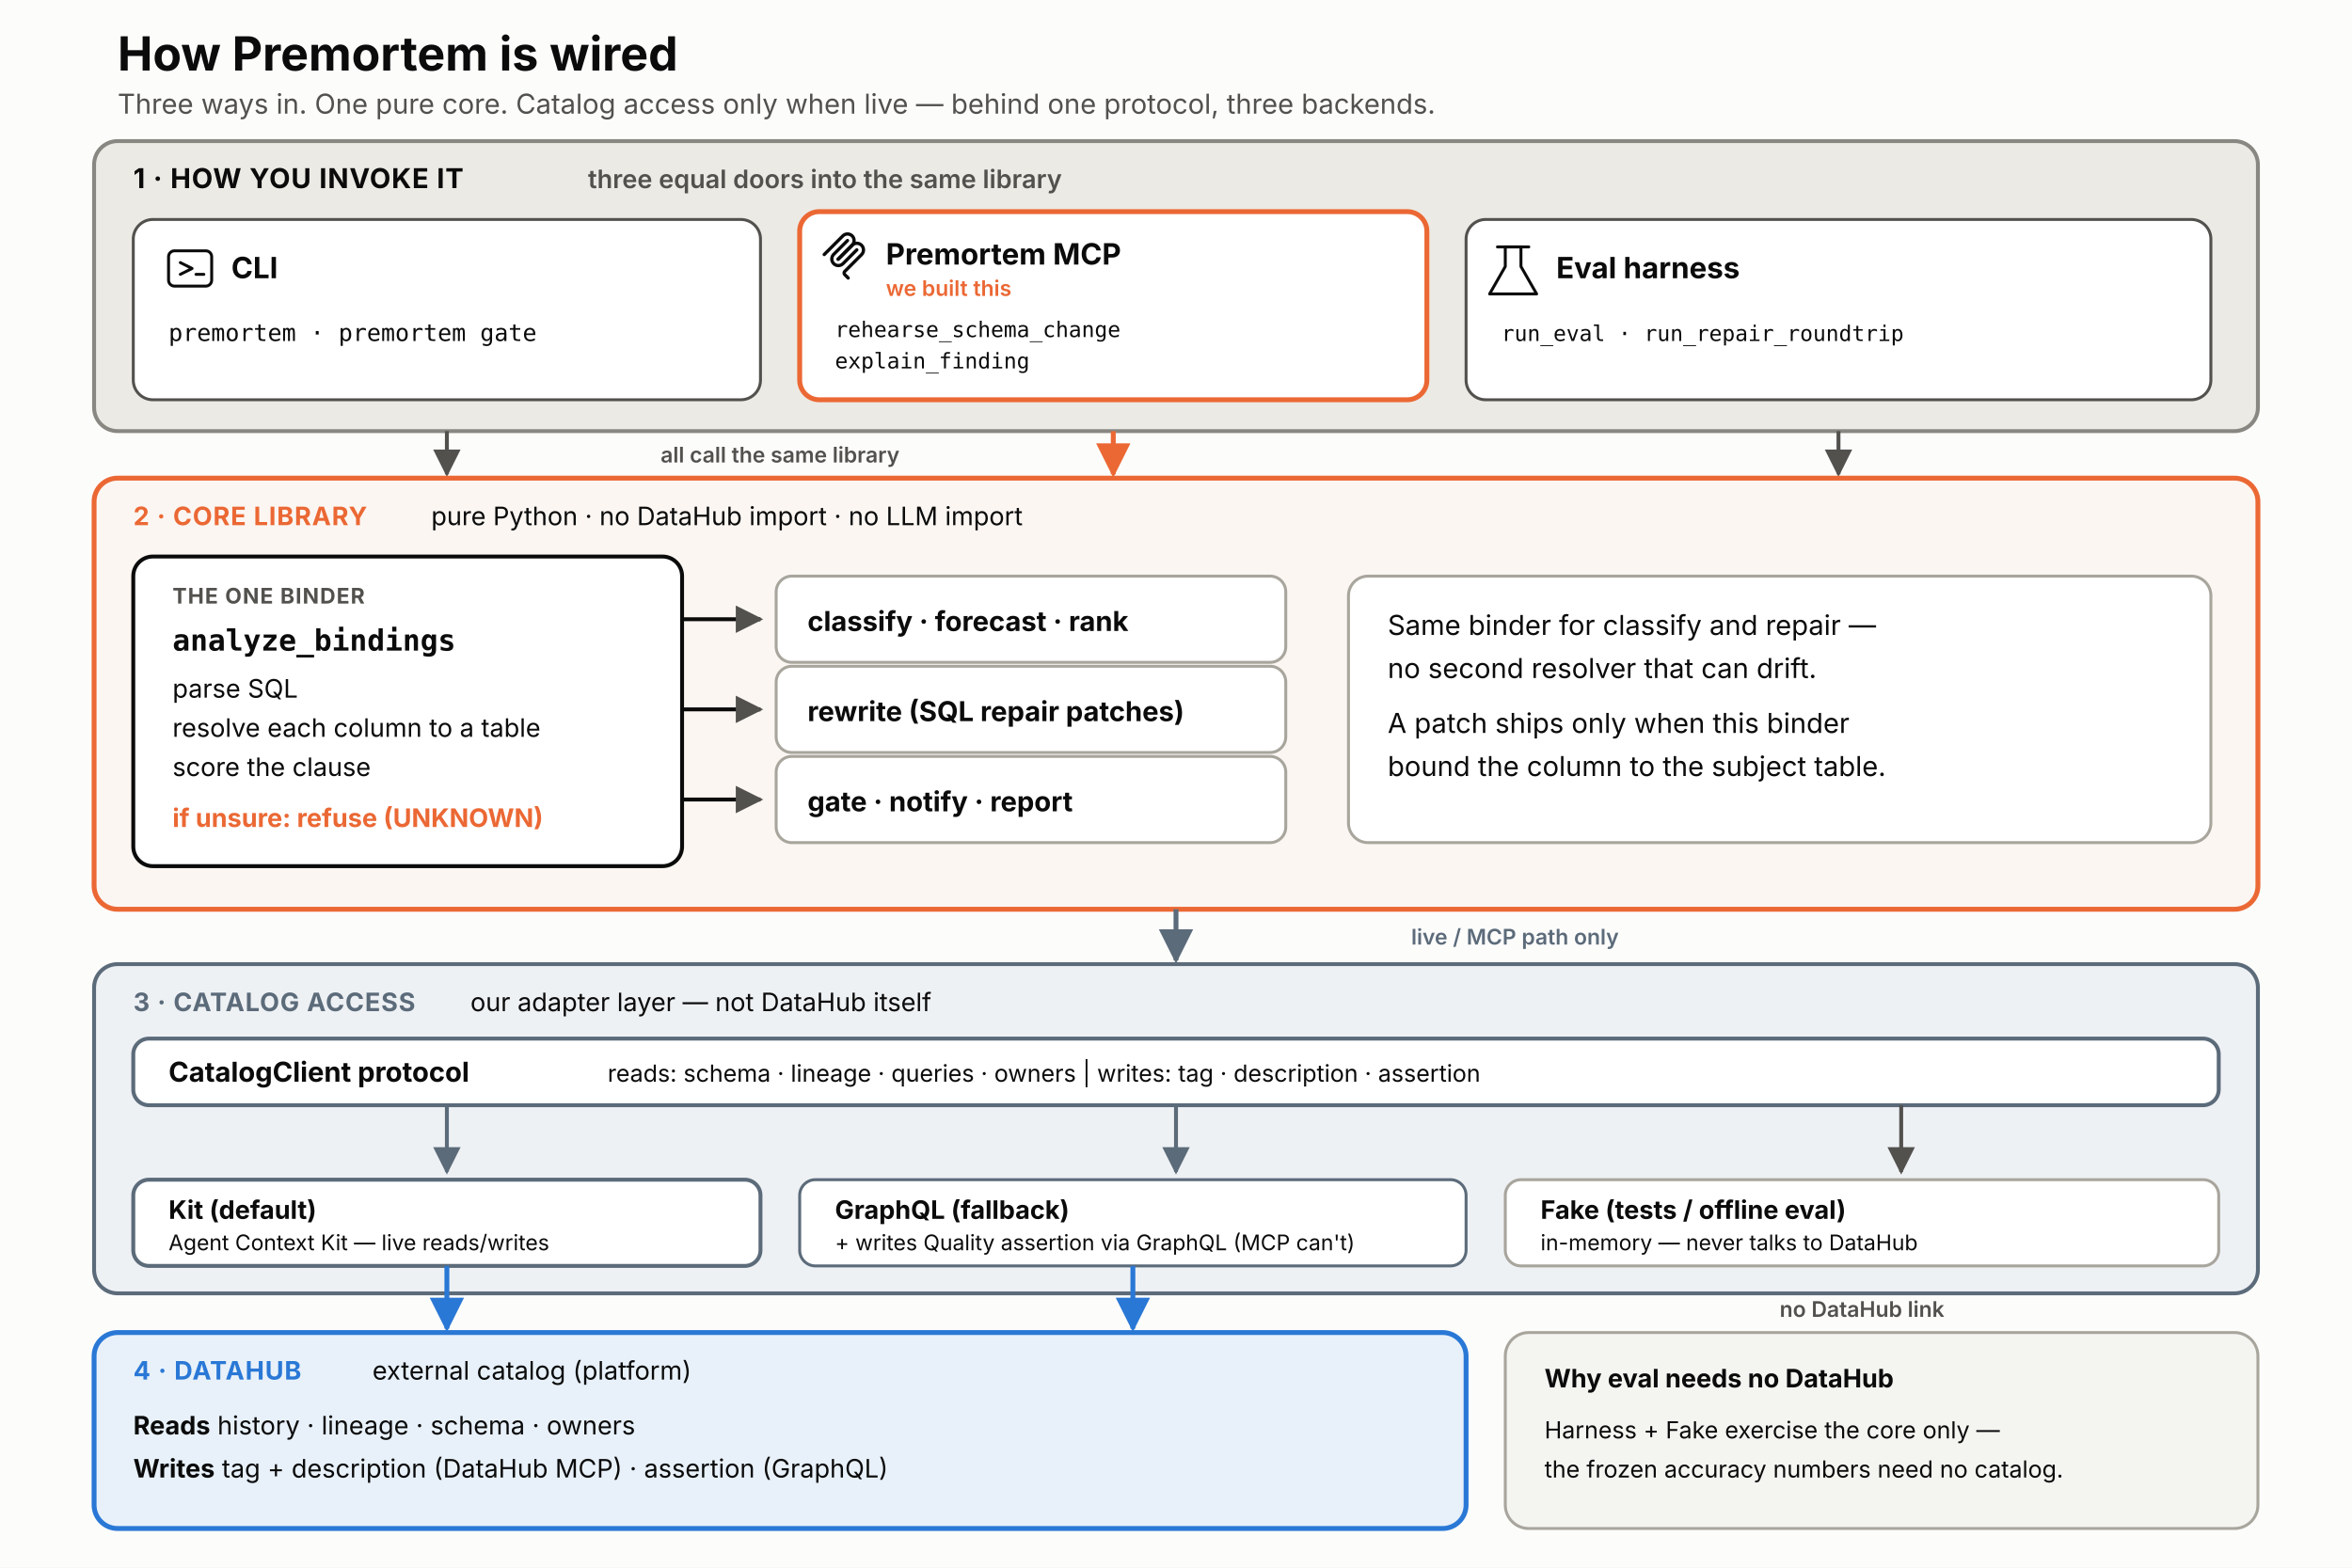
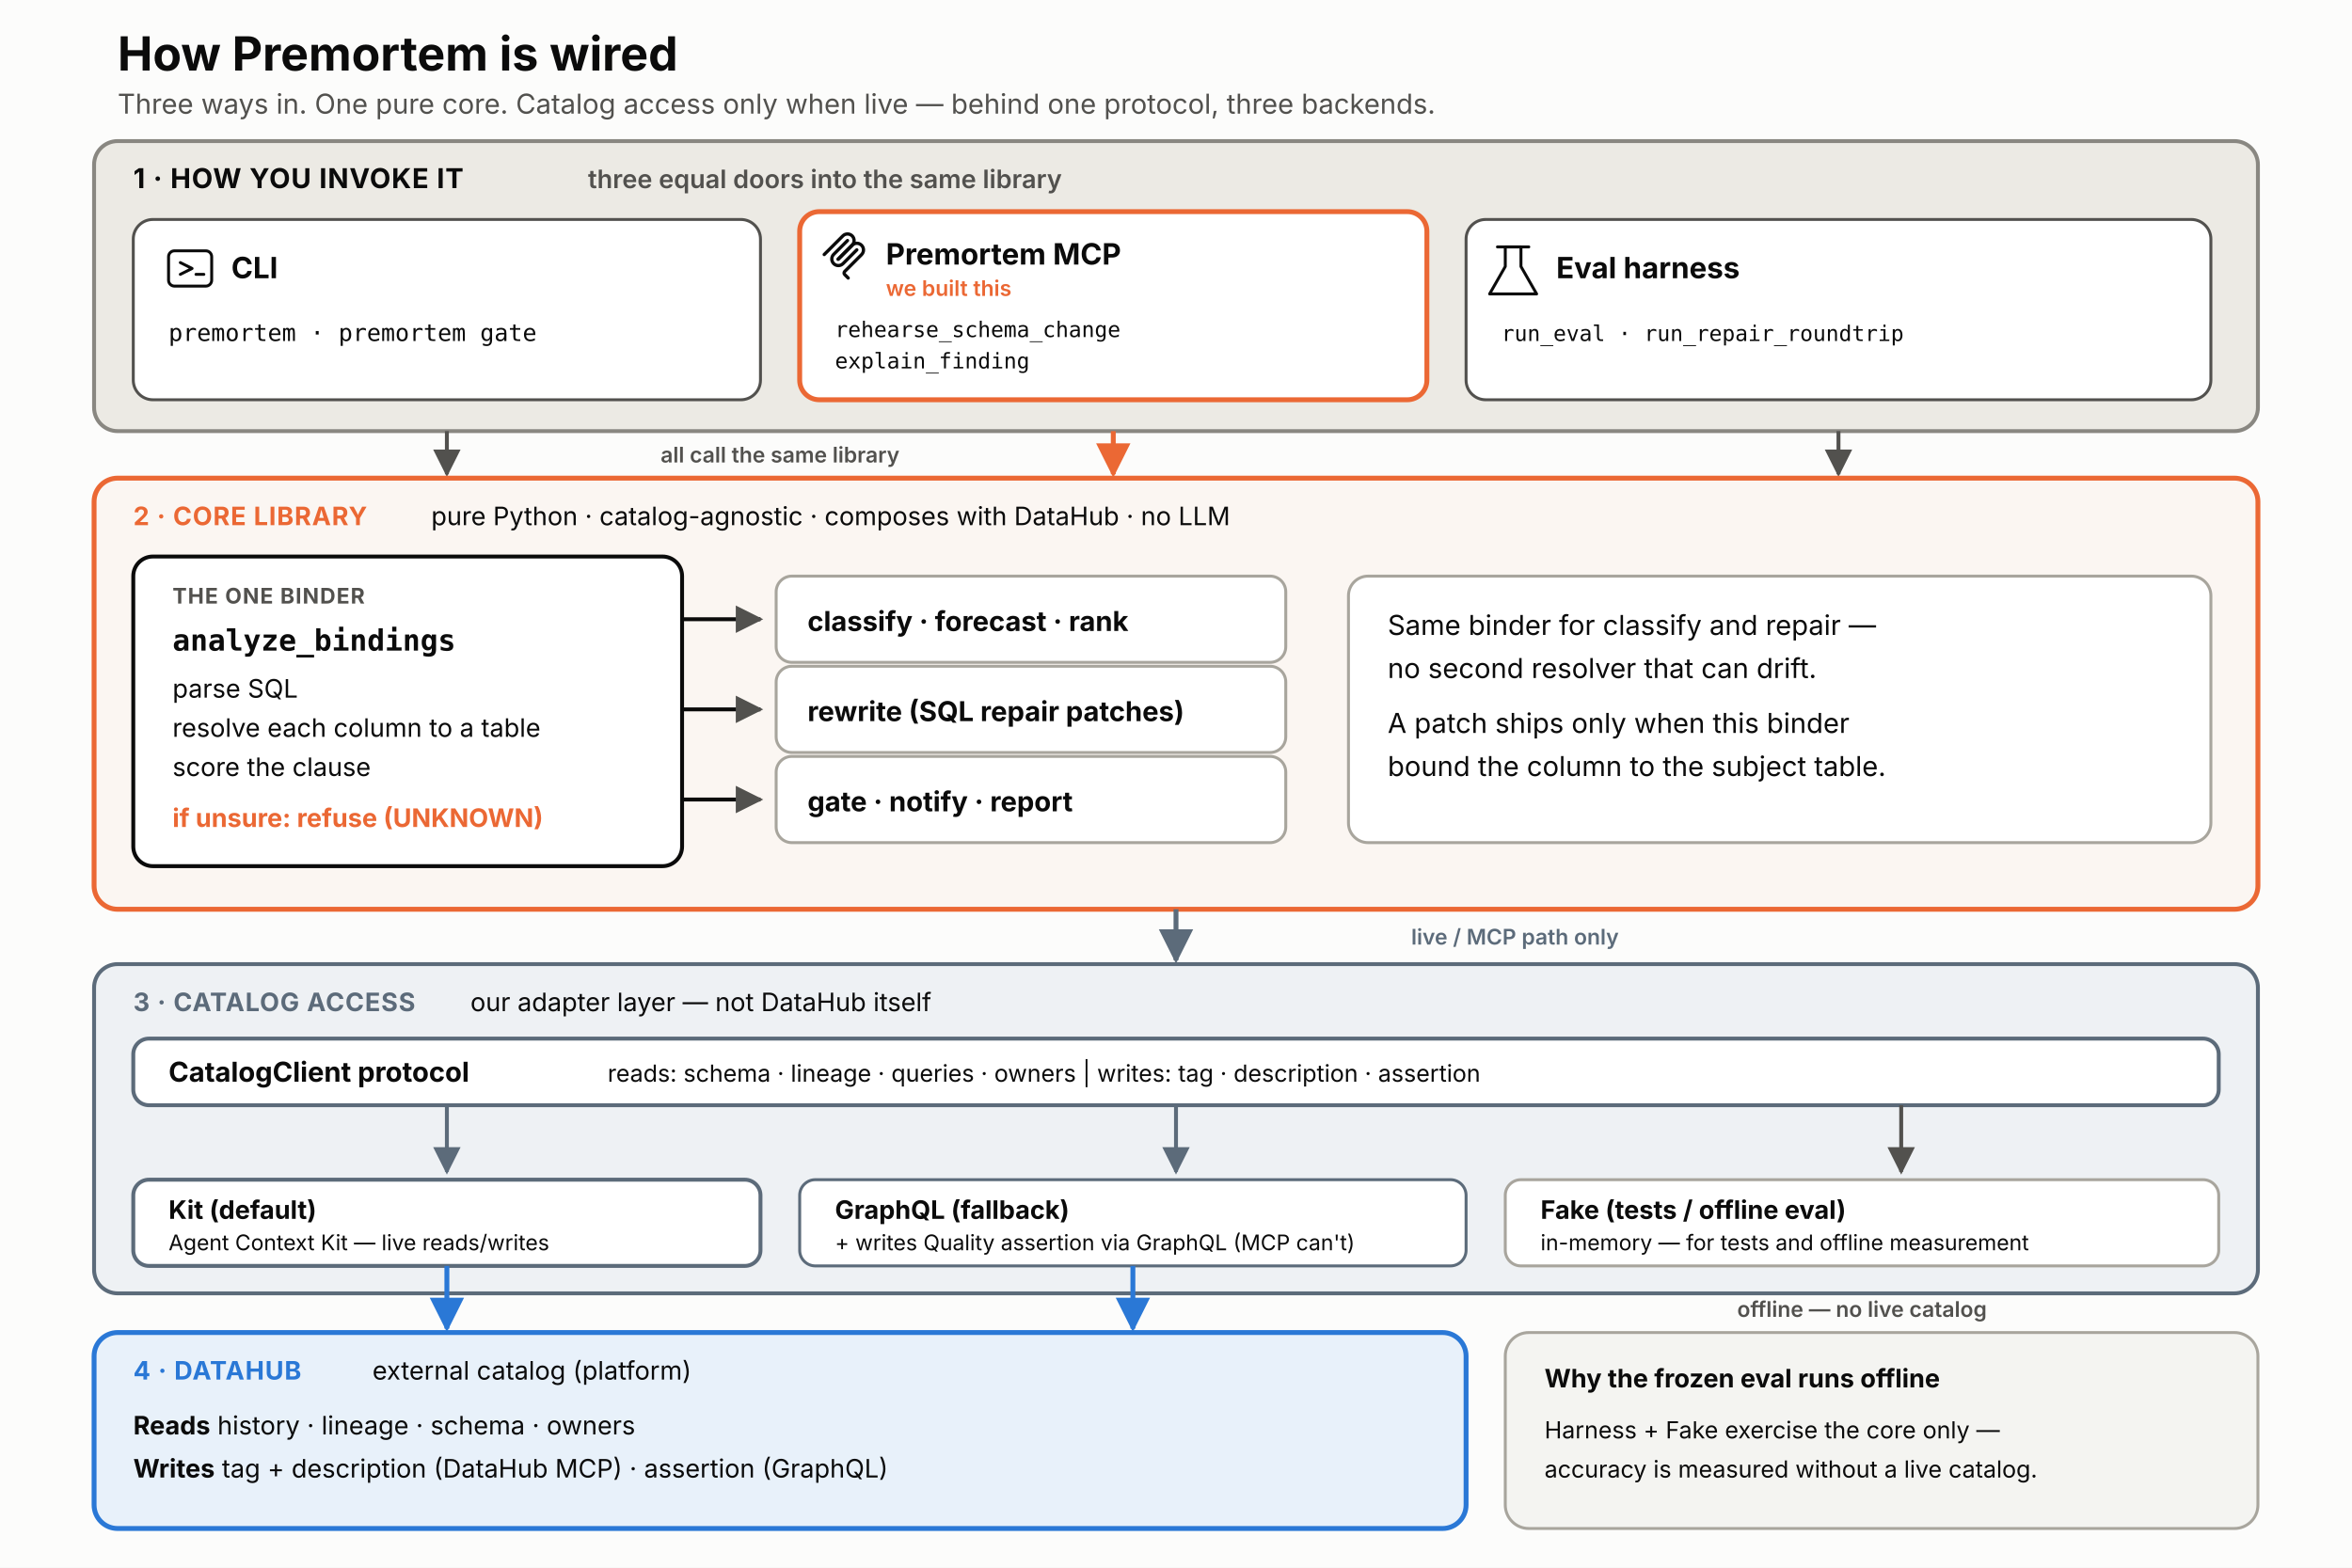
<svg xmlns="http://www.w3.org/2000/svg" viewBox="0 0 1200 800" width="1200" height="800" font-family="system-ui, -apple-system, 'Segoe UI', sans-serif">
  <rect width="1200" height="800" fill="#fcfcfb" />
  <defs>
    <marker id="ar" viewBox="0 0 10 10" refX="9" refY="5" markerWidth="7" markerHeight="7" orient="auto-start-reverse">
      <path d="M0 0 L10 5 L0 10 z" fill="#52514e" />
    </marker>
    <marker id="ars" viewBox="0 0 10 10" refX="9" refY="5" markerWidth="7" markerHeight="7" orient="auto-start-reverse">
      <path d="M0 0 L10 5 L0 10 z" fill="#5c6b7a" />
    </marker>
    <marker id="arb" viewBox="0 0 10 10" refX="9" refY="5" markerWidth="7" markerHeight="7" orient="auto-start-reverse">
      <path d="M0 0 L10 5 L0 10 z" fill="#2a78d6" />
    </marker>
    <marker id="aro" viewBox="0 0 10 10" refX="9" refY="5" markerWidth="7" markerHeight="7" orient="auto-start-reverse">
      <path d="M0 0 L10 5 L0 10 z" fill="#eb6834" />
    </marker>
    <g id="mcp-logo">
      <path d="M18 84.853L85.882 16.971C95.255 7.598 110.451 7.598 119.823 16.971V16.971C129.196 26.343 129.196 41.539 119.823 50.912L68.558 102.177" fill="none" stroke="#0b0b0b" stroke-width="12" stroke-linecap="round" />
      <path d="M69.265 101.47L119.823 50.912C129.196 41.539 144.392 41.539 153.765 50.912L154.118 51.265C163.491 60.638 163.491 75.834 154.118 85.206L92.725 146.6C89.601 149.724 89.601 154.789 92.725 157.913L105.331 170.52" fill="none" stroke="#0b0b0b" stroke-width="12" stroke-linecap="round" />
      <path d="M102.853 33.941L52.648 84.146C43.276 93.518 43.276 108.714 52.648 118.087V118.087C62.021 127.459 77.217 127.459 86.589 118.087L136.794 67.882" fill="none" stroke="#0b0b0b" stroke-width="12" stroke-linecap="round" />
    </g>
  </defs>
  <text x="60" y="36" font-size="24" font-weight="700" fill="#0b0b0b">How Premortem is wired</text>
  <text x="60" y="58" font-size="14" fill="#52514e">Three ways in. One pure core. Catalog access only when live — behind one protocol, three backends.</text>
  <rect x="48" y="72" width="1104" height="148" rx="12" fill="#eceae4" stroke="#898781" stroke-width="2" />
  <text x="68" y="96" font-size="14" font-weight="700" fill="#0b0b0b" letter-spacing="0.4">1  ·  HOW YOU INVOKE IT</text>
  <text x="300" y="96" font-size="13" font-weight="600" fill="#52514e">three equal doors into the same library</text>
  <rect x="68" y="112" width="320" height="92" rx="10" fill="#ffffff" stroke="#52514e" stroke-width="1.5" />
  <rect x="86" y="128" width="22" height="18" rx="3" fill="none" stroke="#0b0b0b" stroke-width="1.5" />
  <path d="M92 134 L98 137 L92 140" fill="none" stroke="#0b0b0b" stroke-width="1.5" stroke-linecap="round" stroke-linejoin="round" />
  <line x1="100" y1="140" x2="104" y2="140" stroke="#0b0b0b" stroke-width="1.5" stroke-linecap="round" />
  <text x="118" y="142" font-size="15" font-weight="700" fill="#0b0b0b">CLI</text>
  <text x="86" y="174" font-size="12" font-family="ui-monospace, Menlo, monospace" fill="#0b0b0b">premortem · premortem gate</text>
  <rect x="408" y="108" width="320" height="96" rx="10" fill="#ffffff" stroke="#eb6834" stroke-width="2.5" />
  <use href="#mcp-logo" transform="translate(418,118) scale(0.14)" />
  <text x="452" y="135" font-size="15" font-weight="700" fill="#0b0b0b">Premortem MCP</text>
  <text x="452" y="151" font-size="11" font-weight="600" fill="#eb6834">we built this</text>
  <text x="426" y="172" font-size="11" font-family="ui-monospace, Menlo, monospace" fill="#0b0b0b">rehearse_schema_change</text>
  <text x="426" y="188" font-size="11" font-family="ui-monospace, Menlo, monospace" fill="#0b0b0b">explain_finding</text>
  <rect x="748" y="112" width="380" height="92" rx="10" fill="#ffffff" stroke="#52514e" stroke-width="1.5" />
  <path d="M768 126 L768 136 L760 150 L784 150 L776 136 L776 126 Z" fill="none" stroke="#0b0b0b" stroke-width="1.5" stroke-linejoin="round" />
  <line x1="764" y1="126" x2="780" y2="126" stroke="#0b0b0b" stroke-width="1.5" stroke-linecap="round" />
  <text x="794" y="142" font-size="15" font-weight="700" fill="#0b0b0b">Eval harness</text>
  <text x="766" y="174" font-size="11" font-family="ui-monospace, Menlo, monospace" fill="#0b0b0b">run_eval · run_repair_roundtrip</text>
  <path d="M228 220 L228 242" stroke="#52514e" stroke-width="2" marker-end="url(#ar)" />
  <path d="M568 220 L568 242" stroke="#eb6834" stroke-width="2.5" marker-end="url(#aro)" />
  <path d="M938 220 L938 242" stroke="#52514e" stroke-width="2" marker-end="url(#ar)" />
  <text x="398" y="236" font-size="11" font-weight="600" fill="#52514e" text-anchor="middle">all call the same library</text>
  <rect x="48" y="244" width="1104" height="220" rx="12" fill="#fbf6f2" stroke="#eb6834" stroke-width="2.5" />
  <text x="68" y="268" font-size="13" font-weight="700" fill="#eb6834" letter-spacing="0.4">2  ·  CORE LIBRARY</text>
-   <text x="220" y="268" font-size="13" fill="#0b0b0b">pure Python · no DataHub import · no LLM import</text>
+   <text x="220" y="268" font-size="13" fill="#0b0b0b">pure Python · catalog-agnostic · composes with DataHub · no LLM</text>
  <rect x="68" y="284" width="280" height="158" rx="10" fill="#ffffff" stroke="#0b0b0b" stroke-width="2" />
  <text x="88" y="308" font-size="11" font-weight="700" fill="#52514e" letter-spacing="0.5">THE ONE BINDER</text>
  <text x="88" y="332" font-size="15" font-weight="700" font-family="ui-monospace, Menlo, monospace" fill="#0b0b0b">analyze_bindings</text>
  <text x="88" y="356" font-size="13" fill="#0b0b0b">parse SQL</text>
  <text x="88" y="376" font-size="13" fill="#0b0b0b">resolve each column to a table</text>
  <text x="88" y="396" font-size="13" fill="#0b0b0b">score the clause</text>
  <text x="88" y="422" font-size="13" font-weight="700" fill="#eb6834">if unsure: refuse (UNKNOWN)</text>
  <path d="M348 316 L388 316" stroke="#0b0b0b" stroke-width="2" marker-end="url(#ar)" />
  <path d="M348 362 L388 362" stroke="#0b0b0b" stroke-width="2" marker-end="url(#ar)" />
  <path d="M348 408 L388 408" stroke="#0b0b0b" stroke-width="2" marker-end="url(#ar)" />
  <rect x="396" y="294" width="260" height="44" rx="8" fill="#ffffff" stroke="#a8a59d" stroke-width="1.5" />
  <text x="412" y="322" font-size="14" font-weight="700" fill="#0b0b0b">classify · forecast · rank</text>
  <rect x="396" y="340" width="260" height="44" rx="8" fill="#ffffff" stroke="#a8a59d" stroke-width="1.5" />
  <text x="412" y="368" font-size="14" font-weight="700" fill="#0b0b0b">rewrite (SQL repair patches)</text>
  <rect x="396" y="386" width="260" height="44" rx="8" fill="#ffffff" stroke="#a8a59d" stroke-width="1.5" />
  <text x="412" y="414" font-size="14" font-weight="700" fill="#0b0b0b">gate · notify · report</text>
  <rect x="688" y="294" width="440" height="136" rx="10" fill="#ffffff" stroke="#a8a59d" stroke-width="1.5" />
  <text x="708" y="324" font-size="14" fill="#0b0b0b">Same binder for classify and repair —</text>
  <text x="708" y="346" font-size="14" fill="#0b0b0b">no second resolver that can drift.</text>
  <text x="708" y="374" font-size="14" fill="#0b0b0b">A patch ships only when this binder</text>
  <text x="708" y="396" font-size="14" fill="#0b0b0b">bound the column to the subject table.</text>
  <path d="M600 464 L600 490" stroke="#5c6b7a" stroke-width="2.5" marker-end="url(#ars)" />
  <text x="720" y="482" font-size="11" font-weight="600" fill="#5c6b7a">live / MCP path only</text>
  <rect x="48" y="492" width="1104" height="168" rx="12" fill="#eef1f4" stroke="#5c6b7a" stroke-width="2" />
  <text x="68" y="516" font-size="13" font-weight="700" fill="#5c6b7a" letter-spacing="0.4">3  ·  CATALOG ACCESS</text>
  <text x="240" y="516" font-size="13" fill="#0b0b0b">our adapter layer — not DataHub itself</text>
  <rect x="68" y="530" width="1064" height="34" rx="8" fill="#ffffff" stroke="#5c6b7a" stroke-width="2" />
  <text x="86" y="552" font-size="14" font-weight="700" fill="#0b0b0b">CatalogClient protocol</text>
  <text x="310" y="552" font-size="12" fill="#0b0b0b">reads: schema · lineage · queries · owners  |  writes: tag · description · assertion</text>
  <path d="M228 564 L228 598" stroke="#5c6b7a" stroke-width="2" marker-end="url(#ars)" />
  <path d="M600 564 L600 598" stroke="#5c6b7a" stroke-width="2" marker-end="url(#ars)" />
  <path d="M970 564 L970 598" stroke="#52514e" stroke-width="2" marker-end="url(#ar)" />
  <rect x="68" y="602" width="320" height="44" rx="8" fill="#ffffff" stroke="#5c6b7a" stroke-width="2" />
  <text x="86" y="622" font-size="13" font-weight="700" fill="#0b0b0b">Kit (default)</text>
  <text x="86" y="638" font-size="11" fill="#0b0b0b">Agent Context Kit — live reads/writes</text>
  <rect x="408" y="602" width="340" height="44" rx="8" fill="#ffffff" stroke="#5c6b7a" stroke-width="1.5" />
  <text x="426" y="622" font-size="13" font-weight="700" fill="#0b0b0b">GraphQL (fallback)</text>
  <text x="426" y="638" font-size="11" fill="#0b0b0b">+ writes Quality assertion via GraphQL (MCP can't)</text>
  <rect x="768" y="602" width="364" height="44" rx="8" fill="#ffffff" stroke="#a8a59d" stroke-width="1.5" />
  <text x="786" y="622" font-size="13" font-weight="700" fill="#0b0b0b">Fake (tests / offline eval)</text>
-   <text x="786" y="638" font-size="11" fill="#0b0b0b">in-memory — never talks to DataHub</text>
+   <text x="786" y="638" font-size="11" fill="#0b0b0b">in-memory — for tests and offline measurement</text>
  <path d="M228 646 L228 678" stroke="#2a78d6" stroke-width="2.5" marker-end="url(#arb)" />
  <path d="M578 646 L578 678" stroke="#2a78d6" stroke-width="2.5" marker-end="url(#arb)" />
-   <text x="950" y="672" font-size="11" font-weight="600" fill="#52514e" text-anchor="middle">no DataHub link</text>
+   <text x="950" y="672" font-size="11" font-weight="600" fill="#52514e" text-anchor="middle">offline — no live catalog</text>
  <rect x="48" y="680" width="700" height="100" rx="12" fill="#e8f1fa" stroke="#2a78d6" stroke-width="2.5" />
  <text x="68" y="704" font-size="13" font-weight="700" fill="#2a78d6" letter-spacing="0.4">4  ·  DATAHUB</text>
  <text x="190" y="704" font-size="13" fill="#0b0b0b">external catalog (platform)</text>
  <text x="68" y="732" font-size="13" fill="#0b0b0b">
    <tspan font-weight="700">Reads</tspan>  history · lineage · schema · owners</text>
  <text x="68" y="754" font-size="13" fill="#0b0b0b">
    <tspan font-weight="700">Writes</tspan>  tag + description (DataHub MCP) · assertion (GraphQL)</text>
  <rect x="768" y="680" width="384" height="100" rx="12" fill="#f4f4f1" stroke="#a8a59d" stroke-width="1.5" />
-   <text x="788" y="708" font-size="13" font-weight="700" fill="#0b0b0b">Why eval needs no DataHub</text>
+   <text x="788" y="708" font-size="13" font-weight="700" fill="#0b0b0b">Why the frozen eval runs offline</text>
  <text x="788" y="734" font-size="12" fill="#0b0b0b">Harness + Fake exercise the core only —</text>
-   <text x="788" y="754" font-size="12" fill="#0b0b0b">the frozen accuracy numbers need no catalog.</text>
+   <text x="788" y="754" font-size="12" fill="#0b0b0b">accuracy is measured without a live catalog.</text>
</svg>
